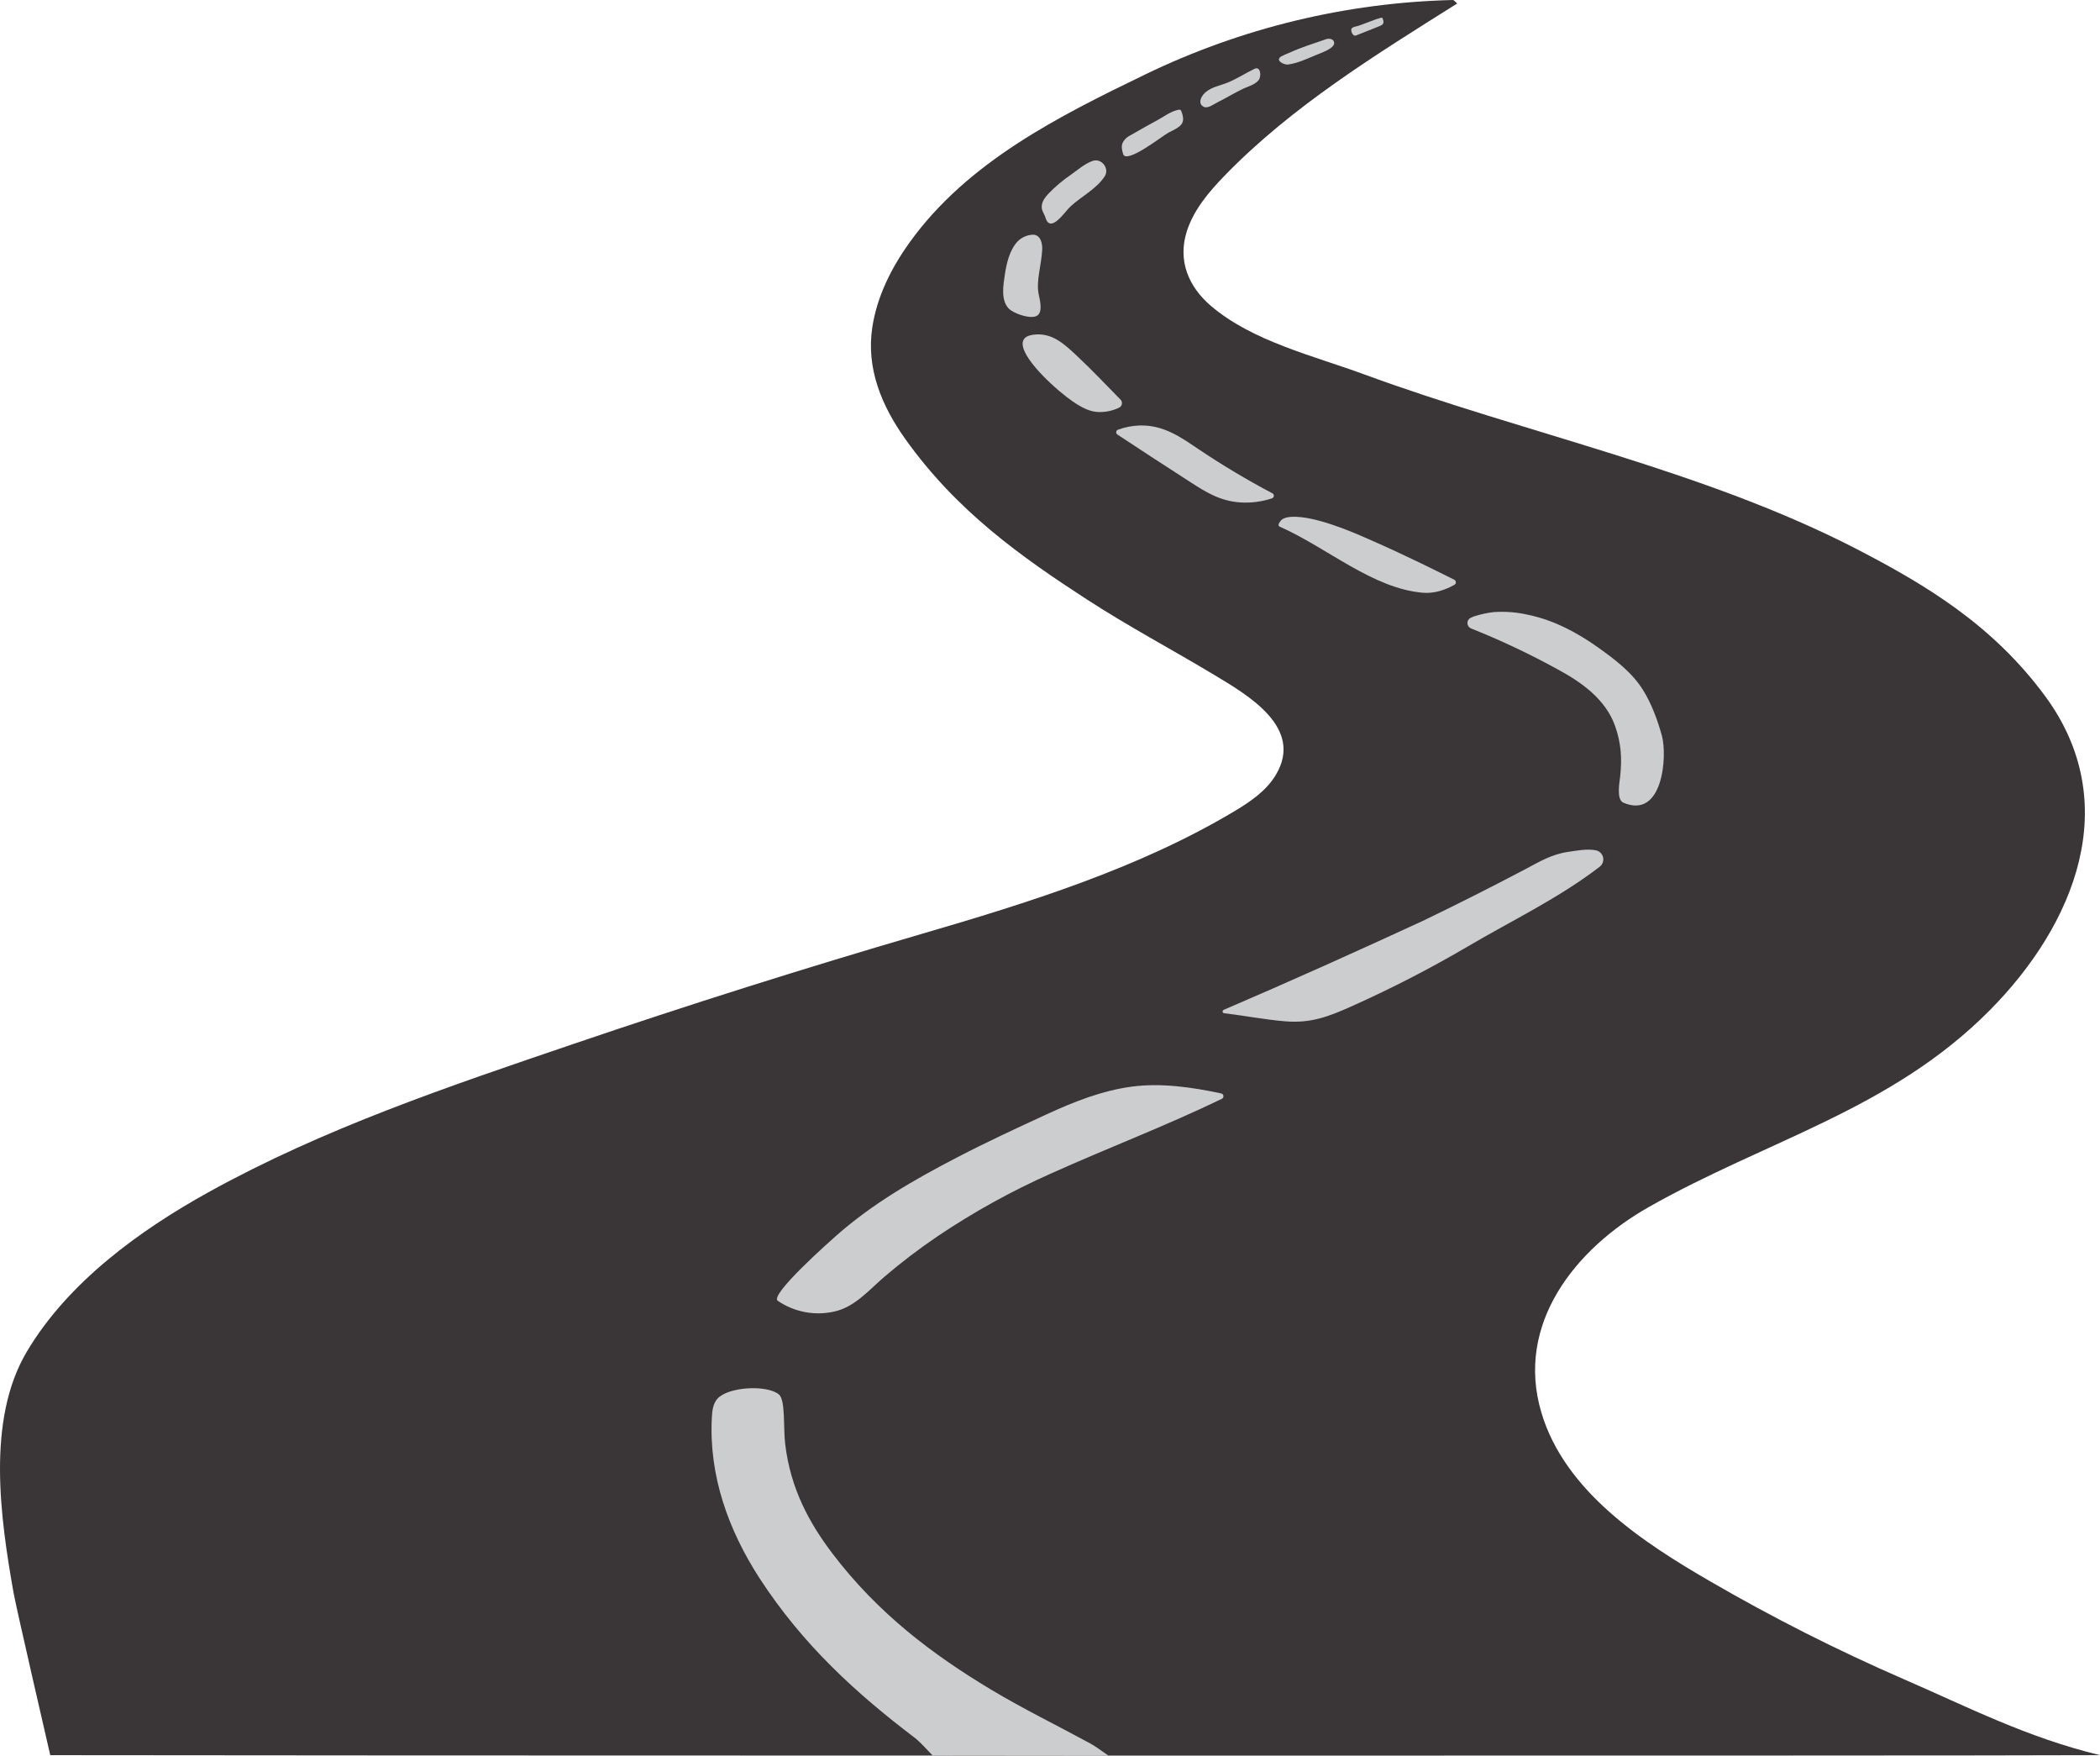
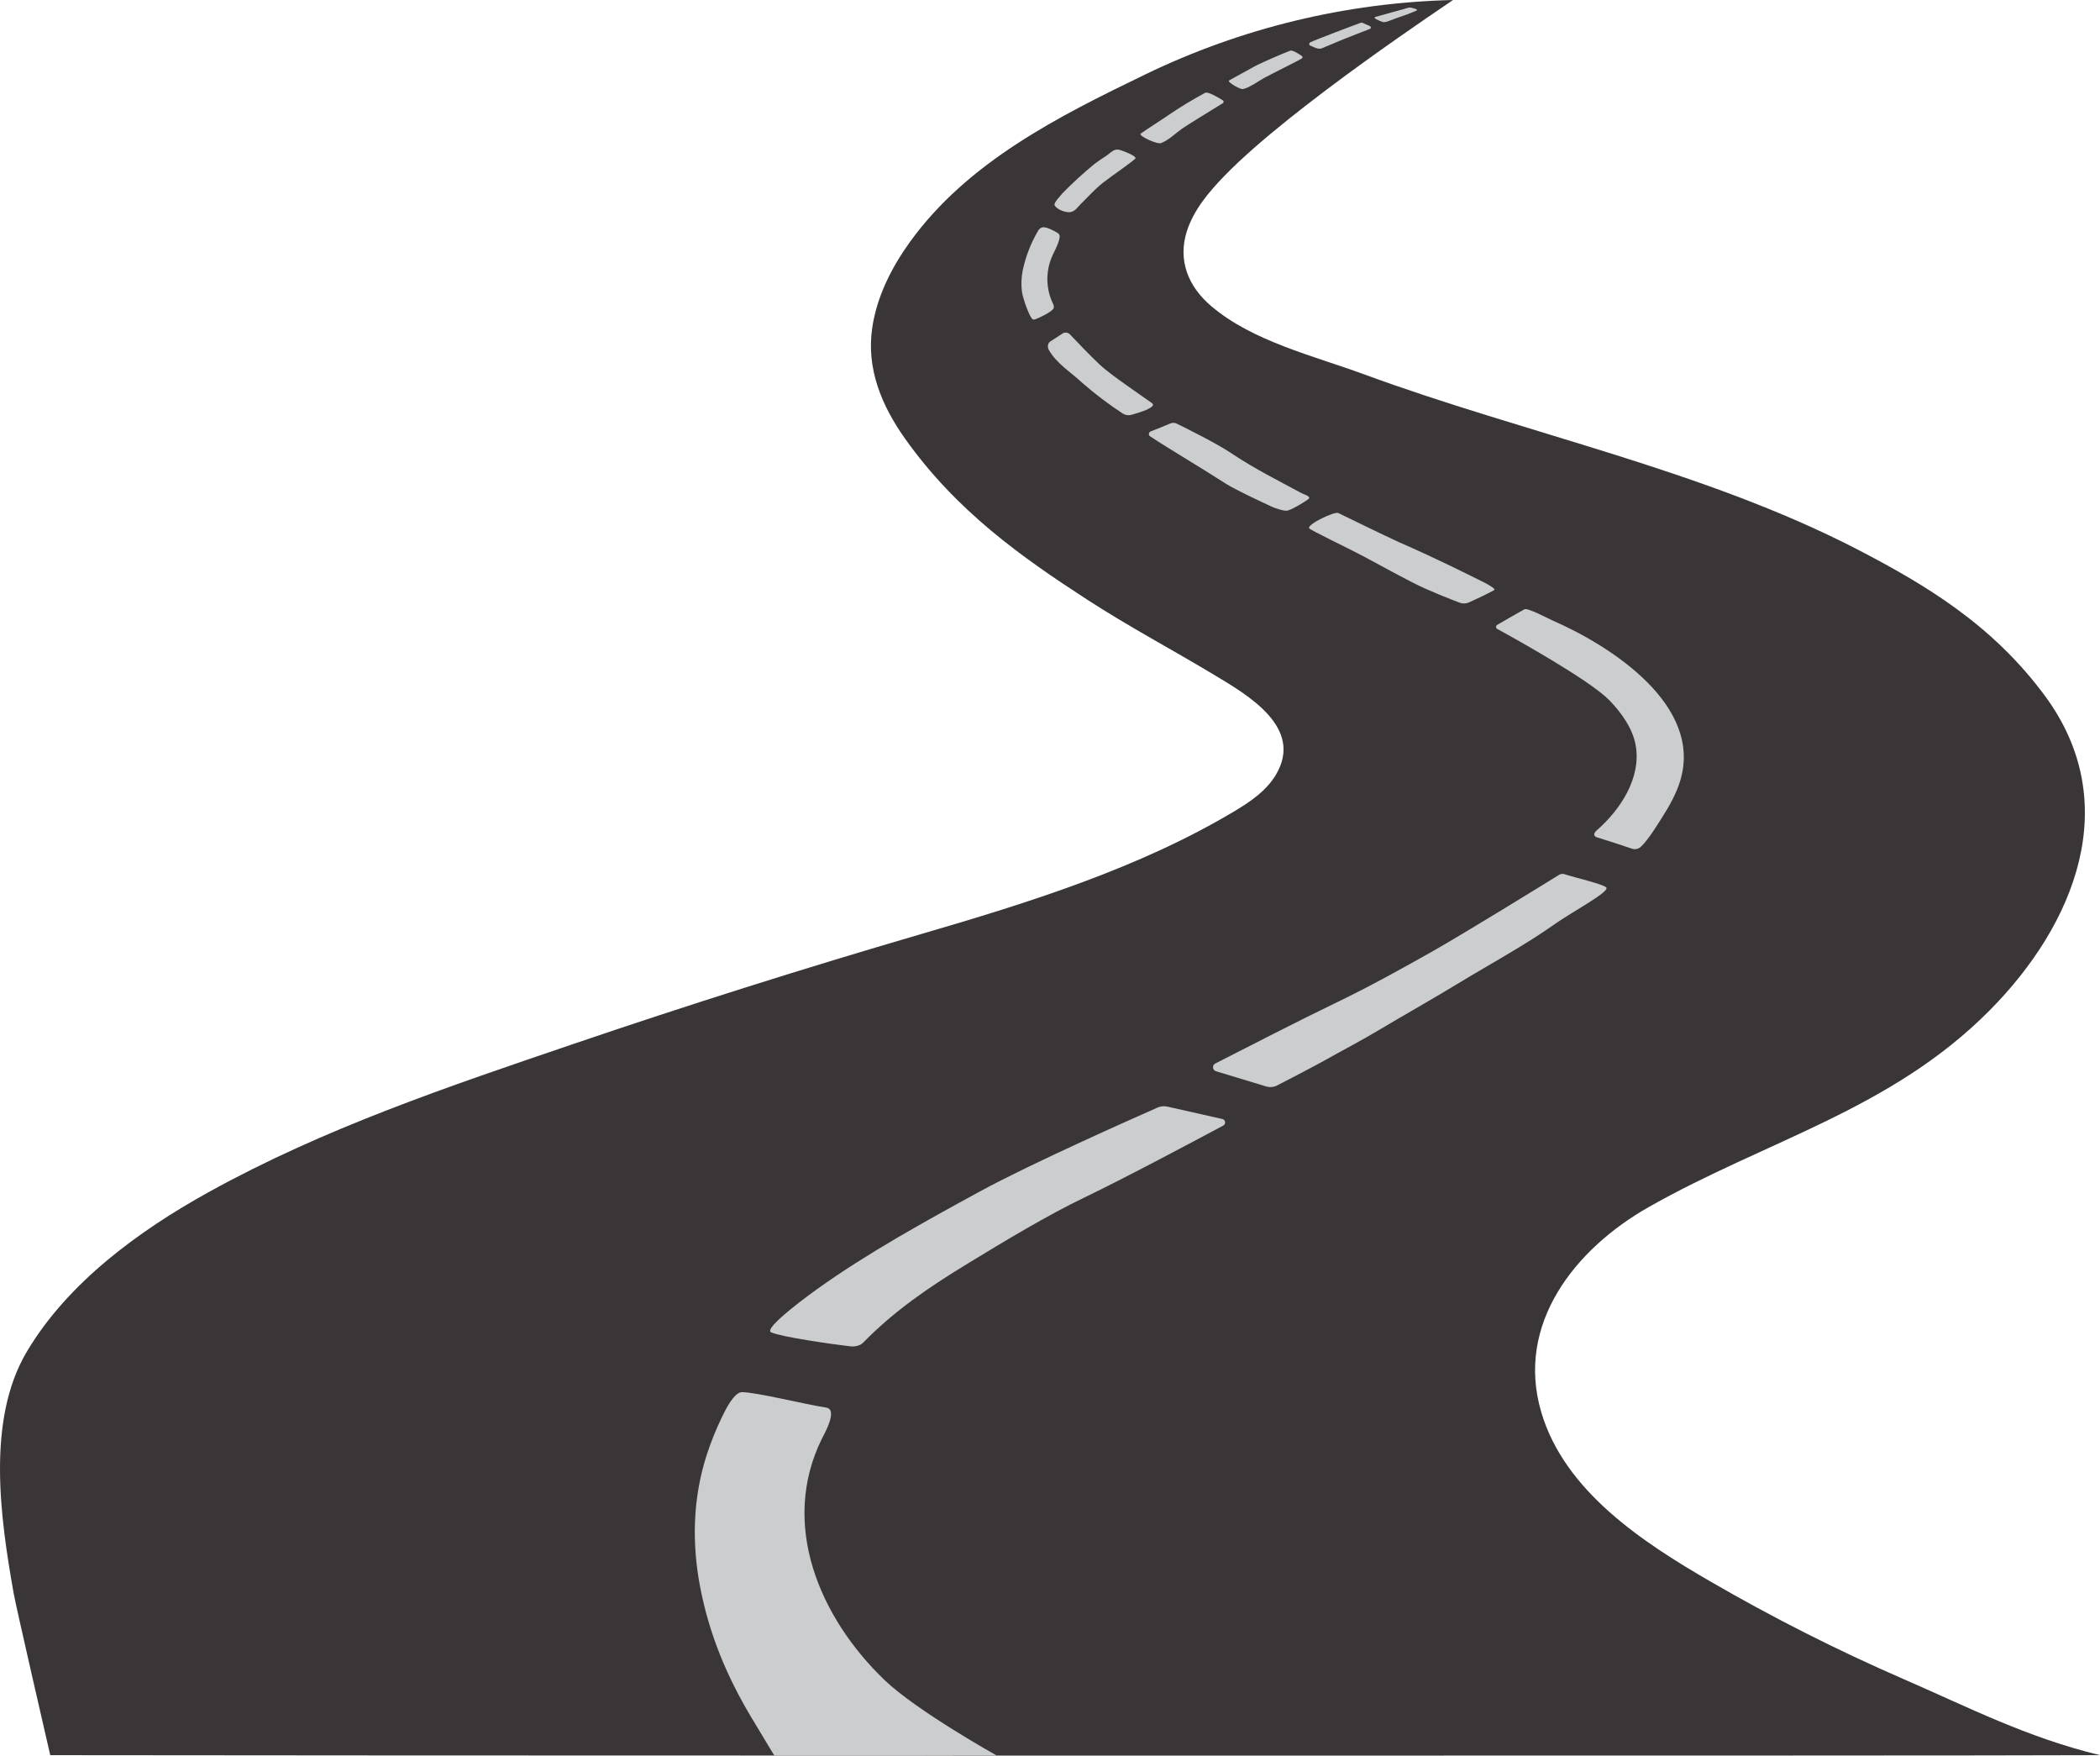
<svg xmlns="http://www.w3.org/2000/svg" preserveAspectRatio="none" viewBox="0 0 1001.83 837.35">
  <defs>
-     <style>.prefix__cls-2{fill:#cccdcf}</style>
+     <style>.cls-1{fill:#3a3537;}.cls-2{fill:#cccdcf;}</style>
  </defs>
-   <g id="prefix__Layer_2" data-name="Layer 2">
-     <g id="prefix__background">
-       <g id="prefix__road">
-         <path d="M1001.83 837.13c-60.72.39-931.68.18-977.86 0 0 0-16.26-70.43-17.47-77.28-6.29-35.61-13.14-82.49 6.32-115.21 19.61-33 53.66-57.74 86.62-76 55.18-30.53 114.46-50.42 174.05-70.7q82.29-28 165.76-52.38c50.77-14.81 104.37-31.45 150-58.86 7.47-4.48 14.91-9.62 19.39-17.09 13.51-22.51-13.21-38-29.29-47.66-20.21-12.15-40.84-23.07-60.77-36-31.36-20.34-62.24-42.17-86.72-76.6-11.2-15.74-18.68-33.48-15.73-53.14 2.22-14.79 9.15-28.56 17.89-40.7 27.54-38.23 70.85-59.95 112.2-79.94A356.6 356.6 0 01693.13 0c.45 0 .92.71 2.07 1.65-38.79 24.42-78.87 49-111 82.15-7.5 7.73-14.7 16.22-18 26.47-4.47 14 .77 26.49 11.52 35.65 19.81 16.9 48.88 23.75 72.87 32.57C728.15 207 812.42 224 886 262c32.54 16.88 64.41 35.84 89.54 69.86 37.82 51.2 14.33 109-26.31 150-47.05 47.47-106.31 61.9-162.66 93.84-35.1 19.89-63.74 55.72-51.28 97.89 11.16 37.79 48.72 62.21 80.92 80.84A894.75 894.75 0 00908 800.8c30.8 13.36 58.79 27.86 93.83 36.33z" fill="#3A3537" />
-         <path class="prefix__cls-2" d="M445 837.35c-2.95-2.93-5.72-6.3-8.88-8.71-27.21-20.67-53-43.88-73.84-76-14.82-22.96-24.18-48.88-22.68-76.64.16-3.15.56-6.53 2.65-8.87 5.08-5.71 23.45-6.76 29.27-2.1 3.29 2.63 2.09 15.5 3.07 23.75 2.54 21.25 11.45 37.52 22.4 52 21.88 28.86 48.13 48.46 75.66 65 15.55 9.33 31.6 17.12 47.39 25.73 3.05 1.67 5.92 3.93 8.87 5.92zM582.59 521.52a1.37 1.37 0 01.31 2.57c-26.7 12.91-54.39 23.41-81.42 35.58a356 356 0 00-54.14 29.93 287.14 287.14 0 00-25.4 19.34c-7.36 6.28-14.07 14.45-24 16.62a34.26 34.26 0 01-26.91-5.15c-4-2.85 25.11-28.57 27.67-30.84 17.49-15.48 37.21-26.8 57.92-37.56 14.08-7.31 28.49-14 42.89-20.62 12.79-5.9 26.3-11.23 40.35-13.11s28.8.26 42.73 3.24zM584 483.27a.84.84 0 01-.24-1.61c31.86-13.66 63.39-27.85 94.87-42.37q24.72-11.9 49-24.71c7-3.71 12.74-7.2 20.58-8.29 3-.41 9-1.65 13.27-.7a4.42 4.42 0 011.64 7.83c-19.52 15-41.87 25.62-63 38.06a565 565 0 01-54.59 28.15c-11.81 5.33-20.18 8.5-32.43 7.49-9.79-.81-19.41-2.72-29.1-3.85zM701.74 299.72a2.79 2.79 0 01-.26-5 14.12 14.12 0 011.67-.72 49.73 49.73 0 019.32-2.05 56 56 0 0116.81 1.34c12.09 2.53 23.16 8.45 33.15 15.55 8 5.71 16.18 11.86 21.45 20.35 4.06 6.55 6.89 14.28 8.94 21.68 2.65 9.62.57 40-18.34 32-3.5-1.5-1.84-9.9-1.55-12.62.9-8.62.47-15.7-2.4-23.89-4.52-12.86-16.06-21-27.55-27.18a370.54 370.54 0 00-41.24-19.46zM693.77 276.5a1.37 1.37 0 01.1 2.41c-4.44 2.53-9.76 4.22-14.78 3.82-24.08-1.87-45.81-21.46-68.57-31.53-1.46-.65.33-2.61.33-2.61.3-.51 1.85-2.82 9.85-1.93 11.84 1.31 27.62 8.48 32.3 10.52 18.9 8.26 34.18 16.07 40.77 19.32zM533.09 207.27a1.31 1.31 0 01.26-2.33 33.19 33.19 0 0110.31-2c11.57-.35 19.9 5.77 28.25 11.39A390.09 390.09 0 00607 235.28a1.31 1.31 0 01-.19 2.41 39.79 39.79 0 01-15.19 1.94c-9.58-.69-16.28-4.88-23.29-9.39-14.24-9.17-25.67-16.64-35.24-22.97zM534.55 190.58a2.4 2.4 0 01-.68 3.86 21 21 0 01-9.78 2.08c-3.26-.13-7.39-1.13-15.21-7.16-9.24-7.13-23.91-21.53-20.52-27.39.65-1.13 2-1.92 4.22-2.27 9.34-1.46 15.42 4.64 21.66 10.49 7 6.56 13.57 13.56 20.31 20.39zM489.34 150.86c-3.31-.68-6.85-2.36-8.16-3.75-3.81-4-2.55-11.18-1.82-16.07.82-5.43 2.24-11.78 6.13-15.92a10.91 10.91 0 017.46-3.19c3.55.19 4.39 4.18 4.24 7.24-.35 7.06-2.94 14.83-1.71 21 .5 2.49 1.87 7.46 0 9.76-1.06 1.39-3.48 1.47-6.14.93zM573.38 46.08a8.08 8.08 0 011.64-2c3.07-2.66 7-3.21 10.61-4.67 4.43-1.8 8.47-4.48 12.77-6.55 3.13-1.52 3.4 3.67 2.05 5.36-1.75 2.19-5 3-7.46 4.13-4.17 2-8.13 4.45-12.28 6.51-1.64.82-4.47 3-6.4 2.12-2.19-1.07-1.93-3.16-.93-4.9zM610.21 27.94a2.22 2.22 0 01.94-1 36.89 36.89 0 014-1.79c5.64-2.6 11.64-4.43 17.49-6.46 1.32-.46 3.78-.25 3.85 1.82.1 2.73-7 5-9.07 5.9-4.22 1.76-8.34 3.72-12.91 4.36-1.51.23-4.95-1.24-4.3-2.83zM644.7 13.76c.45-1 2.66-1.18 3.57-1.52l4.79-1.78c1.71-.63 3.5-1.38 5.25-1.83 1.07-.28 1.18-.43 1.52.89a2.14 2.14 0 01-.21 2.11 7.23 7.23 0 01-2.29 1.14c-1.4.61-2.84 1.12-4.25 1.7-1.68.68-3.36 1.34-5.05 2-1.09.42-1.78 1-2.63-.08a3.14 3.14 0 01-.72-2.58s.01-.03.02-.05zM535.47 68.33a7.4 7.4 0 013.53-3.64q6.59-3.84 13.33-7.48c3.1-1.67 6-4 9.62-4.8a1.67 1.67 0 011.17 0 1.23 1.23 0 01.46.66c2.32 6.12-.32 7.28-6.2 10.23-2.48 1.25-20 15.14-21.56 10.2-.64-2.01-.89-3.68-.35-5.17zM498.77 103.86c-.68-2.21-2.12-3.5-1.75-6 .32-2.22 1.75-4 3.22-5.55a67.55 67.55 0 0110.68-9c3.23-2.28 6.53-5.21 10.3-6.55 4.25-1.52 8.27 3.61 5.76 7.4-4 6.06-11 9.43-16.28 14.3-2.63 2.37-9.52 13.16-11.93 5.4z" />
+   <g id="Layer_2" data-name="Layer 2">
+     <g id="background">
+       <g id="road">
+         <path class="cls-1" d="M1001.83,837.13c-60.72.39-931.68.18-977.86,0,0,0-16.26-70.43-17.47-77.28C.21,724.24-6.64,677.36,12.82,644.64c19.61-33,53.66-57.74,86.62-76,55.18-30.53,114.46-50.42,174.05-70.7q82.29-28,165.76-52.38c50.77-14.81,104.37-31.45,150-58.86,7.47-4.48,14.91-9.62,19.39-17.09,13.51-22.51-13.21-38-29.29-47.66-20.21-12.15-40.84-23.07-60.77-36-31.36-20.34-62.24-42.17-86.72-76.6-11.2-15.74-18.68-33.48-15.73-53.14,2.22-14.79,9.15-28.56,17.89-40.7,27.54-38.23,70.85-59.95,112.2-79.94A356.6,356.6,0,0,1,693.13,0c.45,0-76.8,50.68-108.92,83.8-7.5,7.73-14.7,16.22-18,26.47-4.47,14,.77,26.49,11.52,35.65,19.81,16.9,48.88,23.75,72.87,32.57C728.15,207,812.42,224,886,262c32.54,16.88,64.41,35.84,89.54,69.86,37.82,51.2,14.33,109-26.31,150-47.05,47.47-106.31,61.9-162.66,93.84-35.1,19.89-63.74,55.72-51.28,97.89,11.16,37.79,48.72,62.21,80.92,80.84A894.75,894.75,0,0,0,908,800.8C938.8,814.16,966.79,828.66,1001.83,837.13Z" />
+         <path class="cls-2" d="M369.41,837.35q-5.58-9.17-11.08-18.39c-11.57-19.41-19.87-39.16-24.24-61.63-4.13-21.21-3.6-42.77,3.06-63.42a142.85,142.85,0,0,1,7.25-18c1.77-3.7,5.88-12,9.63-11.92,7,.06,30.29,5.9,40.07,7.35,5.84.87-.81,12.46-2,14.85C372,726.86,390.81,771.39,422,801.32c15.29,14.68,53.51,36,53.51,36Z" />
+         <path class="cls-2" d="M583.15,533.72a1.68,1.68,0,0,1,.43,3.12c-11.83,6.33-47.21,25.19-66,34.19-18,8.64-38.49,21-55.67,31.48-18.85,11.45-35.28,22.72-50,37.73l-.17.16a6.31,6.31,0,0,1-1.35,1,8.71,8.71,0,0,1-5.12.69c-7.5-.86-32.33-4.35-37.4-6.63-4.11-1.87,19.75-19.07,22-20.66,23.67-16.94,51.38-32.25,77.67-46.57,24.8-13.5,73.78-35.15,84.75-40a7.4,7.4,0,0,1,4.57-.44Z" />
+         <path class="cls-2" d="M580.12,510.94a2,2,0,0,1-.35-3.7c11.67-6,43.34-22.16,56.56-28.48,15.87-7.6,31.19-16.05,46.51-24.7,15.52-8.76,53.5-32.2,60.9-36.78a3.17,3.17,0,0,1,2.68-.31c4.38,1.46,19.62,5,20,6.51.57,2.41-16.57,11.54-24.78,17.32-5.31,3.75-10.79,7.26-16.35,10.65-10,6.13-20.28,11.86-30.31,18-11.92,7.24-25.29,14.75-37.27,21.9-8.34,5-17.43,9.71-25.9,14.48-4.58,2.58-17.12,9.08-22.52,11.87a7.06,7.06,0,0,1-5.26.48Z" />
+         <path class="cls-2" d="M714.32,300a1.12,1.12,0,0,1,0-2c2.76-1.63,9.74-5.66,12.94-7.4,1.51-.82,11.34,4.44,13.09,5.2,29.26,12.73,71.89,41,61.27,76.41-1.92,6.4-5.25,12.27-8.83,17.87-1.6,2.51-6.45,10.54-10,13.79a4.24,4.24,0,0,1-4.31.89c-3.6-1.27-11.89-3.91-16.39-5.32a2.26,2.26,0,0,1-1.39-.84c-.51-.88.32-1.93,1.09-2.6,11-9.6,21.31-24.81,18.53-40.52-1.45-8.15-6.9-15.66-12.55-21.48C758.48,324.44,722.65,304.53,714.32,300Z" />
+         <path class="cls-2" d="M708.17,277.88c1,.48,5.64,3,4.7,3.55-3,1.69-8.77,4.4-12,5.86a5.91,5.91,0,0,1-4.56.15c-4.59-1.74-15-5.81-22.11-9.44-8-4.1-15.88-8.45-23.81-12.7-7.51-4-25.44-12.48-25.85-13.37-.89-1.92,12.16-8.1,13.89-7.25,0,0,24.26,11.84,28.93,13.89C686.29,266.82,701.57,274.63,708.17,277.88Z" />
+         <path class="cls-2" d="M548.67,208.1a1.31,1.31,0,0,1,.26-2.32c2-.73,6.94-2.78,9.42-3.82a3.6,3.6,0,0,1,3,.08c4.64,2.27,19.1,9.44,26.05,14.12,10.7,7.2,22.42,13.08,33.77,19.17.85.45,4.17,1.32,3.22,2.54-.31.4-6.77,4.65-10.09,5.65-1.47.45-6-1.15-7.45-1.79-5-2.32-17.47-8.11-22-11C570.49,221.51,558.24,214.44,548.67,208.1Z" />
+         <path class="cls-2" d="M549.47,192.2c1.74,1.25-.84,2.39-2.75,3.37a66.42,66.42,0,0,1-7,2.29,5.05,5.05,0,0,1-4-.56,175,175,0,0,1-19.27-14.57c-5.45-5.14-12.42-9.3-16.09-15.83-.78-1.37-.55-3.37.84-4.12l5.85-3.8a2.84,2.84,0,0,1,3.43.56c2.92,3.1,9.52,10,14.25,14.47C529.68,178.65,543.9,188.22,549.47,192.2Z" />
+         <path class="cls-2" d="M493.89,152.29a1.59,1.59,0,0,1-1.12.07c-1.51-.61-4.79-10-5.24-13.18a32,32,0,0,1,.35-10.1,63,63,0,0,1,7.18-18.72,3.61,3.61,0,0,1,1.9-1.83,2.55,2.55,0,0,1,.91-.14c1.85,0,5,1.71,6.75,2.76a1.89,1.89,0,0,1,.59.53,2.32,2.32,0,0,1,.26,1.73c-.56,3.48-2.9,6.94-4.1,10.24a27.06,27.06,0,0,0,.91,21.07,3.35,3.35,0,0,1,.44,2.1C502.32,148.65,495.19,151.82,493.89,152.29Z" />
+         <path class="cls-2" d="M624.88,21.66a.87.87,0,0,1,.14-1.44c1.11-.69,21.86-8.59,24.22-9.38a1,1,0,0,1,.79.07l3.56,1.57a.74.74,0,0,1-.18,1.36c-3,1.12-9.81,3.84-11.43,4.47-3.86,1.5-7.61,3.24-11.46,4.76C628.78,23.75,626.46,22.28,624.88,21.66Z" />
+         <path class="cls-2" d="M672.44,3.58l.17,0c.52,0,4,.83,3.38,1.33a12.12,12.12,0,0,1-2.3,1c-2.7,1.2-5.65,2-8.42,3.08-.91.37-1.82.74-2.76,1.06a6.22,6.22,0,0,1-2.33.52,1.41,1.41,0,0,1-.41-.07,16.11,16.11,0,0,1-3.83-1.71.42.42,0,0,1,.22-.72c2.92-.8,5.82-1.62,8.74-2.43l4.85-1.33A17.37,17.37,0,0,1,672.44,3.58Z" />
+         <path class="cls-2" d="M510.39,101.2c-3.14.23-7.4-2.19-7.34-3.68.05-1.26,3-4.33,3.73-5.25a188.42,188.42,0,0,1,15.25-14c1.82-1.4,3.77-2.65,5.68-3.92,1.35-.89,2.69-2.4,4.27-2.86,1.4-.42,2.72.12,4.07.65.87.34,5.66,2.1,5.68,3.31,0,.67-11.83,8.78-15.44,11.63-3.86,3-7.11,6.7-10.59,10.13C514.15,98.73,512.77,101,510.39,101.2Z" />
+         <path class="cls-2" d="M621.07,27.89a.72.72,0,0,0,0-1.17c-1.45-1-4.45-3-5.63-2.52-3.83,1.43-14.33,6-17.12,7.57-1.55.87-9.72,5.3-11.95,6.59-1.23.7,5.48,4.41,6.46,4.12a11.75,11.75,0,0,0,3.83-1.5c2.24-1.13,4.28-2.62,6.48-3.83C605.83,35.66,620.17,28.54,621.07,27.89Z" />
+         <path class="cls-2" d="M583.36,49.23a.81.81,0,0,0,0-1.38c-2.2-1.37-7.07-4.25-8.4-3.6a198.59,198.59,0,0,0-17.78,10.81c-1.65,1.2-10.64,6.92-13,8.67-1.3,1,7.85,5.27,9.74,4.51,3.94-1.59,6.55-4.45,10-6.87,2.89-2,13-8.18,16.48-10.32C580.79,50.82,582.3,49.89,583.36,49.23Z" />
      </g>
    </g>
  </g>
</svg>
